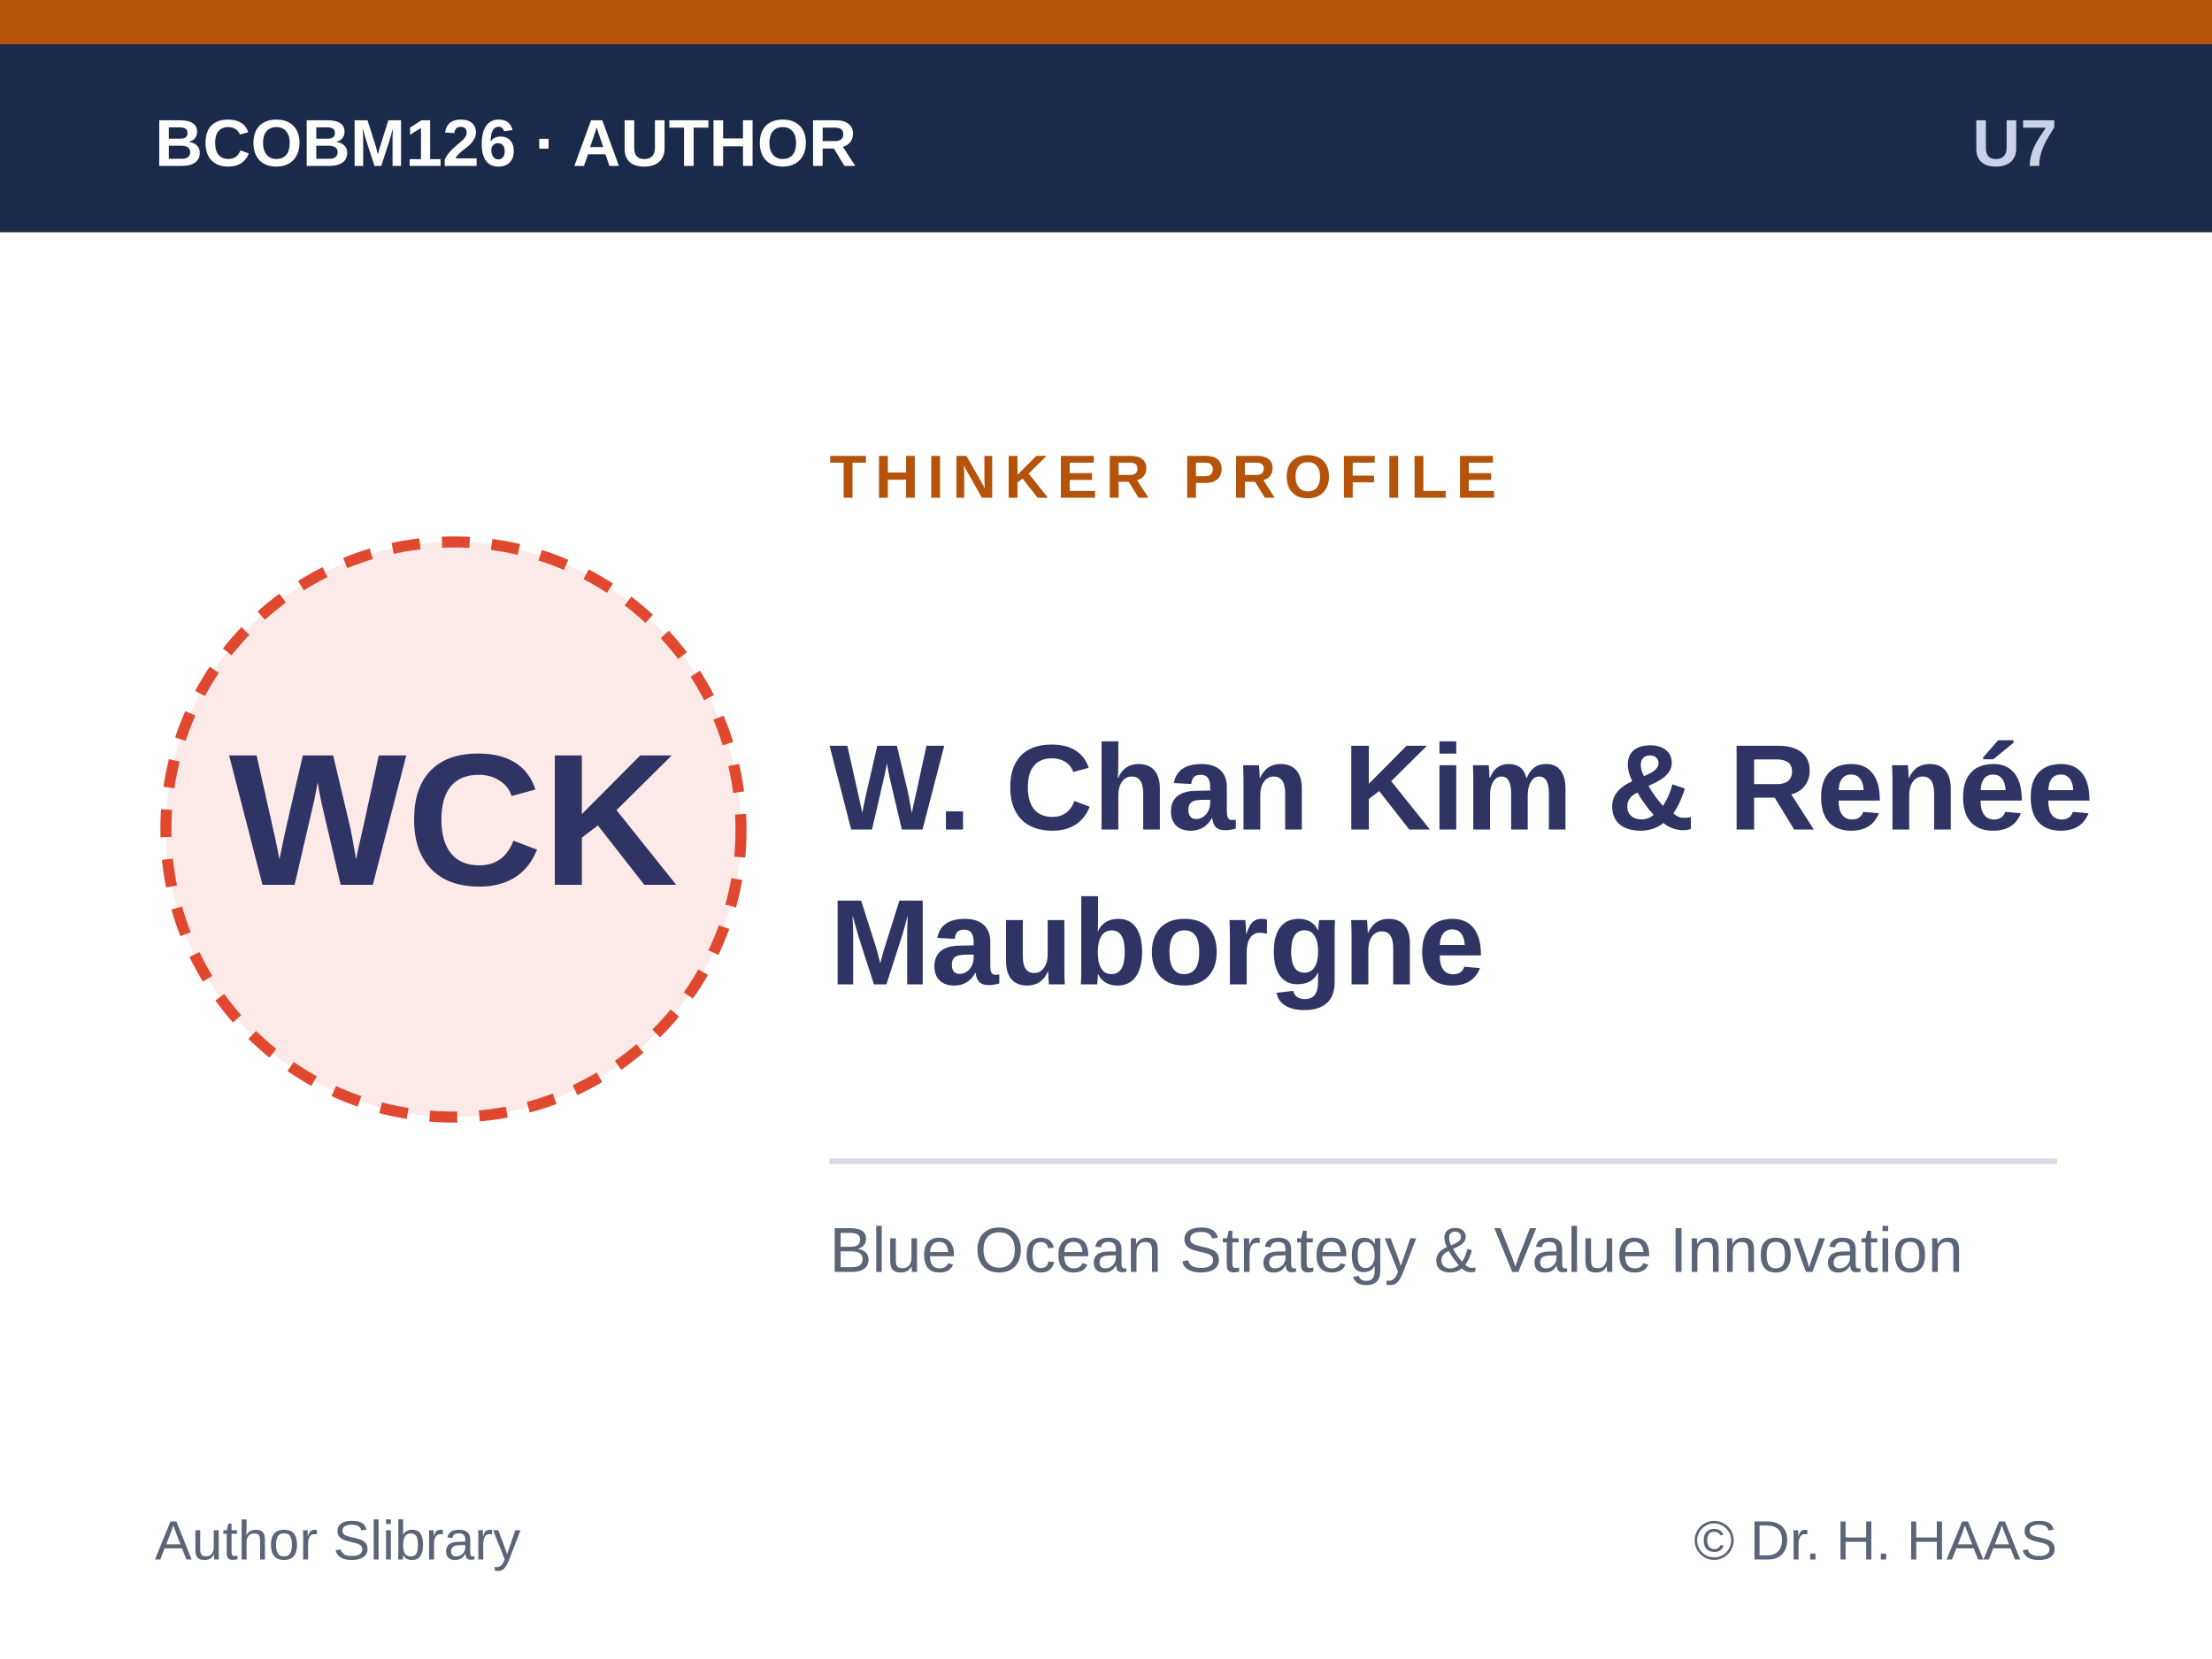
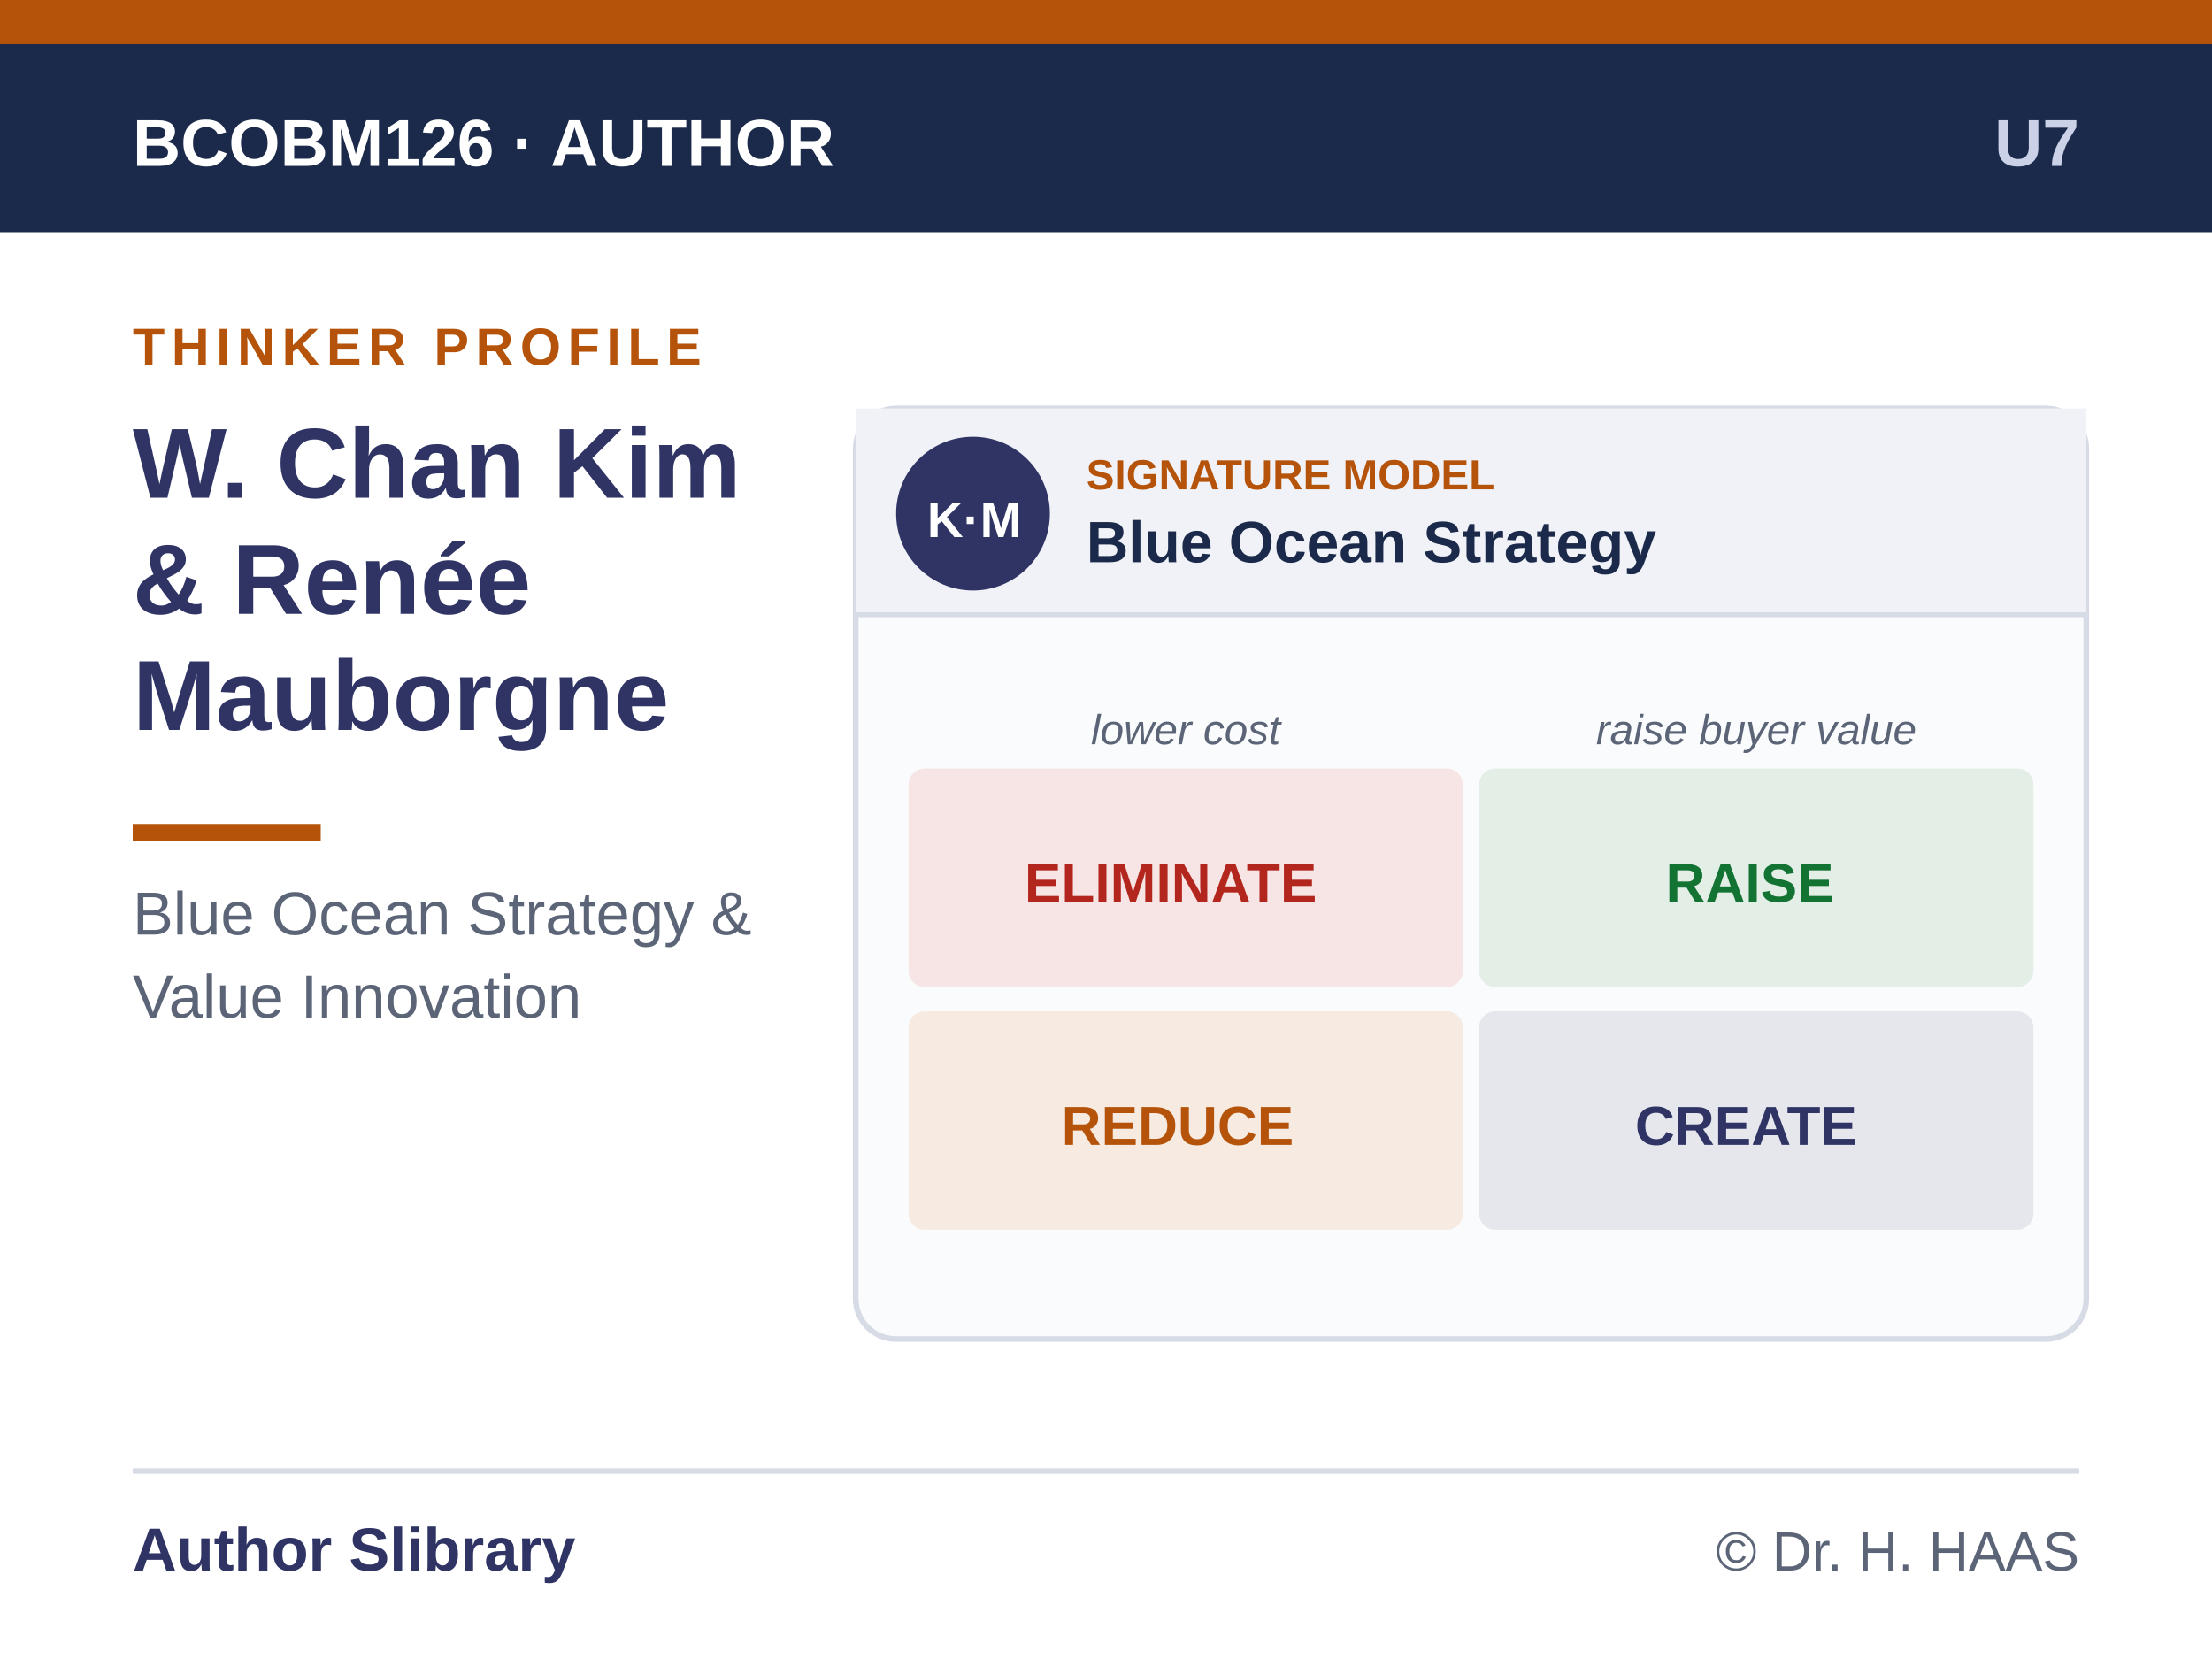
<svg xmlns="http://www.w3.org/2000/svg" viewBox="0 0 400 300" width="400" height="300" role="img" aria-label="W. Chan Kim &amp; Renée Mauborgne author thumbnail">
  <rect width="400" height="300" fill="#ffffff" />
-   <rect width="400" height="8" fill="#B45309" />
+   <rect width="400" height="8" fill="#b45309" />
  <rect x="0" y="8" width="400" height="34" fill="#1B2A4A" />
-   <text x="28" y="30" font-family="Arial, Helvetica, sans-serif" font-size="12" font-weight="700" fill="#ffffff">BCOBM126 · AUTHOR</text>
-   <text x="372" y="30" text-anchor="end" font-family="Arial, Helvetica, sans-serif" font-size="12" font-weight="700" fill="#cbd2e8">U7</text>
-   <circle cx="82" cy="150" r="52" fill="#e0492f" opacity="0.12" />
-   <circle cx="82" cy="150" r="52" fill="none" stroke="#e0492f" stroke-width="2" stroke-dasharray="5 4" />
-   <text x="82" y="160" text-anchor="middle" font-family="Arial, Helvetica, sans-serif" font-size="34" font-weight="700" fill="#2F3465">WCK</text>
-   <text x="150" y="90" font-family="Arial, Helvetica, sans-serif" font-size="11" font-weight="700" letter-spacing="1.5" fill="#B45309">THINKER PROFILE</text>
-   <text x="150" y="150" font-family="Arial, Helvetica, sans-serif" font-size="22" font-weight="700" fill="#2F3465">
-     <tspan x="150" dy="0">W. Chan Kim &amp; Renée</tspan>
-     <tspan x="150" dy="28">Mauborgne</tspan>
-   </text>
-   <line x1="150" y1="210" x2="372" y2="210" stroke="#d7dbe6" stroke-width="1" />
-   <text x="150" y="230" font-family="Arial, Helvetica, sans-serif" font-size="11.5" fill="#5b6577">Blue Ocean Strategy &amp; Value Innovation</text>
-   <text x="28" y="282" font-family="Arial, Helvetica, sans-serif" font-size="10" fill="#5b6577">Author Slibrary</text>
-   <text x="372" y="282" text-anchor="end" font-family="Arial, Helvetica, sans-serif" font-size="10" fill="#5b6577">© Dr. H. HAAS</text>
+   <text x="24" y="30" font-family="Arial, Helvetica, sans-serif" font-size="12" font-weight="700" fill="#ffffff">BCOBM126 · AUTHOR</text>
+   <text x="376" y="30" text-anchor="end" font-family="Arial, Helvetica, sans-serif" font-size="12" font-weight="700" fill="#cbd2e8">U7</text>
+   <text x="24" y="66" font-family="Arial, Helvetica, sans-serif" font-size="9.5" font-weight="700" letter-spacing="1.2" fill="#B45309">THINKER PROFILE</text>
+   <text x="24" y="90" font-family="Arial, Helvetica, sans-serif" font-size="18" font-weight="700" fill="#2F3465">W. Chan Kim</text>
+   <text x="24" y="111" font-family="Arial, Helvetica, sans-serif" font-size="18" font-weight="700" fill="#2F3465">&amp; Renée</text>
+   <text x="24" y="132" font-family="Arial, Helvetica, sans-serif" font-size="18" font-weight="700" fill="#2F3465">Mauborgne</text>
+   <rect x="24" y="149" width="34" height="3" fill="#b45309" />
+   <text x="24" y="169" font-family="Arial, Helvetica, sans-serif" font-size="11" fill="#5b6577">Blue Ocean Strategy &amp;</text>
+   <text x="24" y="184" font-family="Arial, Helvetica, sans-serif" font-size="11" fill="#5b6577">Value Innovation</text>
+   <svg x="154.0" y="56.0" width="224.0" height="204.0" preserveAspectRatio="xMidYMid meet" version="1.1" viewBox="0 0 153.071 116">
+     <path transform="matrix(1,0,0,-1,0,116)" d="M5.5 .5H147.571C150.335 .5 152.571 2.736 152.571 5.5V110.5C152.571 113.264 150.335 115.5 147.571 115.5H5.5C2.736 115.5 .5 113.264 .5 110.5V5.5C.5 2.736 2.736 .5 5.5 .5Z" fill="#fafbfd" fill-rule="evenodd" />
+     <path transform="matrix(1,0,0,-1,0,116)" stroke-width=".7" stroke-linecap="butt" stroke-miterlimit="10" stroke-linejoin="miter" fill="none" stroke="#d7dbe6" d="M5.5 .5H147.571C150.335 .5 152.571 2.736 152.571 5.5V110.5C152.571 113.264 150.335 115.5 147.571 115.5H5.5C2.736 115.5 .5 113.264 .5 110.5V5.5C.5 2.736 2.736 .5 5.5 .5Z" />
+     <path transform="matrix(1,0,0,-1,0,116)" d="M.5 90H152.571V115.5H.5Z" fill="#f1f2f7" fill-rule="evenodd" />
+     <path transform="matrix(1,0,0,-1,0,116)" d="M24.5 102.5C24.5 107.747 20.247 112 15 112 9.753 112 5.5 107.747 5.5 102.5 5.5 97.253 9.753 93 15 93 20.247 93 24.5 97.253 24.5 102.5" fill="#2f3465" fill-rule="evenodd" />
+     <text fill="#ffffff" xml:space="preserve" transform="matrix(1 0 -0 1 0 116)" font-size="6.2" font-family="Arial, Helvetica, sans-serif" font-weight="bold">
+       <tspan y="-99.6" x="9.318 13.794 15.518">K·M</tspan>
+     </text>
+     <text fill="#b45309" xml:space="preserve" transform="matrix(1 0 -0 1 0 116)" font-size="5.2" font-family="Arial, Helvetica, sans-serif" font-weight="bold">
+       <tspan y="-105.5" x="29 33.068 35.114 39.76 44.114 48.468 52.246 56.6 60.954 65.023 67.068 72 76.646 81 85.068">SIGNATURE MODEL</tspan>
+     </text>
+     <text fill="#1b2a4a" xml:space="preserve" transform="matrix(1 0 -0 1 0 116)" font-size="7.2" font-family="Arial, Helvetica, sans-serif" font-weight="bold">
+       <tspan y="-96.5" x="29 34.198 36.2 40.599 44.602 46.604 52.206 56.209 60.212 64.215 68.614 70.616 75.418 77.816 80.617 84.62 87.018 91.021 95.42">Blue Ocean Strategy</tspan>
+     </text>
+     <path transform="matrix(1,0,0,-1,0,116)" stroke-width=".6" stroke-linecap="round" stroke-miterlimit="10" stroke-linejoin="miter" fill="none" stroke="#d7dbe6" d="M.5 90H152.571" />
+     <path transform="matrix(1,0,0,-1,6.035455,110)" d="M3 38H67.5C68.606 38 69.5 38.894 69.5 40V63C69.5 64.106 68.606 65 67.5 65H3C1.894 65 1 64.106 1 63V40C1 38.894 1.894 38 3 38Z" fill="#f6e5e4" fill-rule="evenodd" />
+     <text fill="#b3261e" xml:space="preserve" transform="matrix(1 0 -0 1 6.035455 110)" font-size="6.8" font-family="Arial, Helvetica, sans-serif" font-weight="bold">
+       <tspan y="-48.5" x="15.327 20.263 24.818 27.108 33.173 35.463 40.773 46.082 50.637">ELIMINATE</tspan>
+     </text>
+     <path transform="matrix(1,0,0,-1,6.035455,110)" d="M73.5 38H138C139.106 38 140 38.894 140 40V63C140 64.106 139.106 65 138 65H73.5C72.394 65 71.5 64.106 71.5 63V40C71.5 38.894 72.394 38 73.5 38Z" fill="#e3eee7" fill-rule="evenodd" />
+     <text fill="#137333" xml:space="preserve" transform="matrix(1 0 -0 1 6.035455 110)" font-size="6.8" font-family="Arial, Helvetica, sans-serif" font-weight="bold">
+       <tspan y="-48.5" x="94.56 99.869 105.179 107.469 112.405">RAISE</tspan>
+     </text>
+     <path transform="matrix(1,0,0,-1,6.035455,110)" d="M3 8H67.5C68.606 8 69.5 8.894 69.5 10V33C69.5 34.106 68.606 35 67.5 35H3C1.894 35 1 34.106 1 33V10C1 8.894 1.894 8 3 8Z" fill="#f6eae1" fill-rule="evenodd" />
+     <text fill="#b45309" xml:space="preserve" transform="matrix(1 0 -0 1 6.035455 110)" font-size="6.8" font-family="Arial, Helvetica, sans-serif" font-weight="bold">
+       <tspan y="-18.5" x="19.895 25.205 30.14 35.45 40.76 46.069">REDUCE</tspan>
+     </text>
+     <path transform="matrix(1,0,0,-1,6.035455,110)" d="M73.5 8H138C139.106 8 140 8.894 140 10V33C140 34.106 139.106 35 138 35H73.5C72.394 35 71.5 34.106 71.5 33V10C71.5 8.894 72.394 8 73.5 8Z" fill="#e6e7ed" fill-rule="evenodd" />
+     <text fill="#2f3465" xml:space="preserve" transform="matrix(1 0 -0 1 6.035455 110)" font-size="6.8" font-family="Arial, Helvetica, sans-serif" font-weight="bold">
+       <tspan y="-18.5" x="90.773 96.082 101.392 106.327 111.637 116.192">CREATE</tspan>
+     </text>
+     <text fill="#5b6577" xml:space="preserve" transform="matrix(1 0 -0 1 6.035455 110)" font-size="5.2" font-family="Arial, Helvetica, sans-serif" font-style="italic">
+       <tspan y="-68" x="23.547 24.702 27.593 31.347 34.239 35.97 37.416 40.016 42.907 45.507">lower cost</tspan>
+     </text>
+     <text fill="#5b6577" xml:space="preserve" transform="matrix(1 0 -0 1 6.035455 110)" font-size="5.2" font-family="Arial, Helvetica, sans-serif" font-style="italic">
+       <tspan y="-68" x="85.954 87.685 90.576 91.731 94.331 97.222 98.668 101.559 104.45 107.05 109.941 111.673 113.118 115.718 118.61 119.764 122.655">raise buyer value</tspan>
+     </text>
+   </svg>
+   <line x1="24" y1="266" x2="376" y2="266" stroke="#d7dbe6" stroke-width="1" />
+   <text x="24" y="284" font-family="Arial, Helvetica, sans-serif" font-size="11" font-weight="700" fill="#2F3465">Author Slibrary</text>
+   <text x="376" y="284" text-anchor="end" font-family="Arial, Helvetica, sans-serif" font-size="10" fill="#5b6577">© Dr. H. HAAS</text>
</svg>
